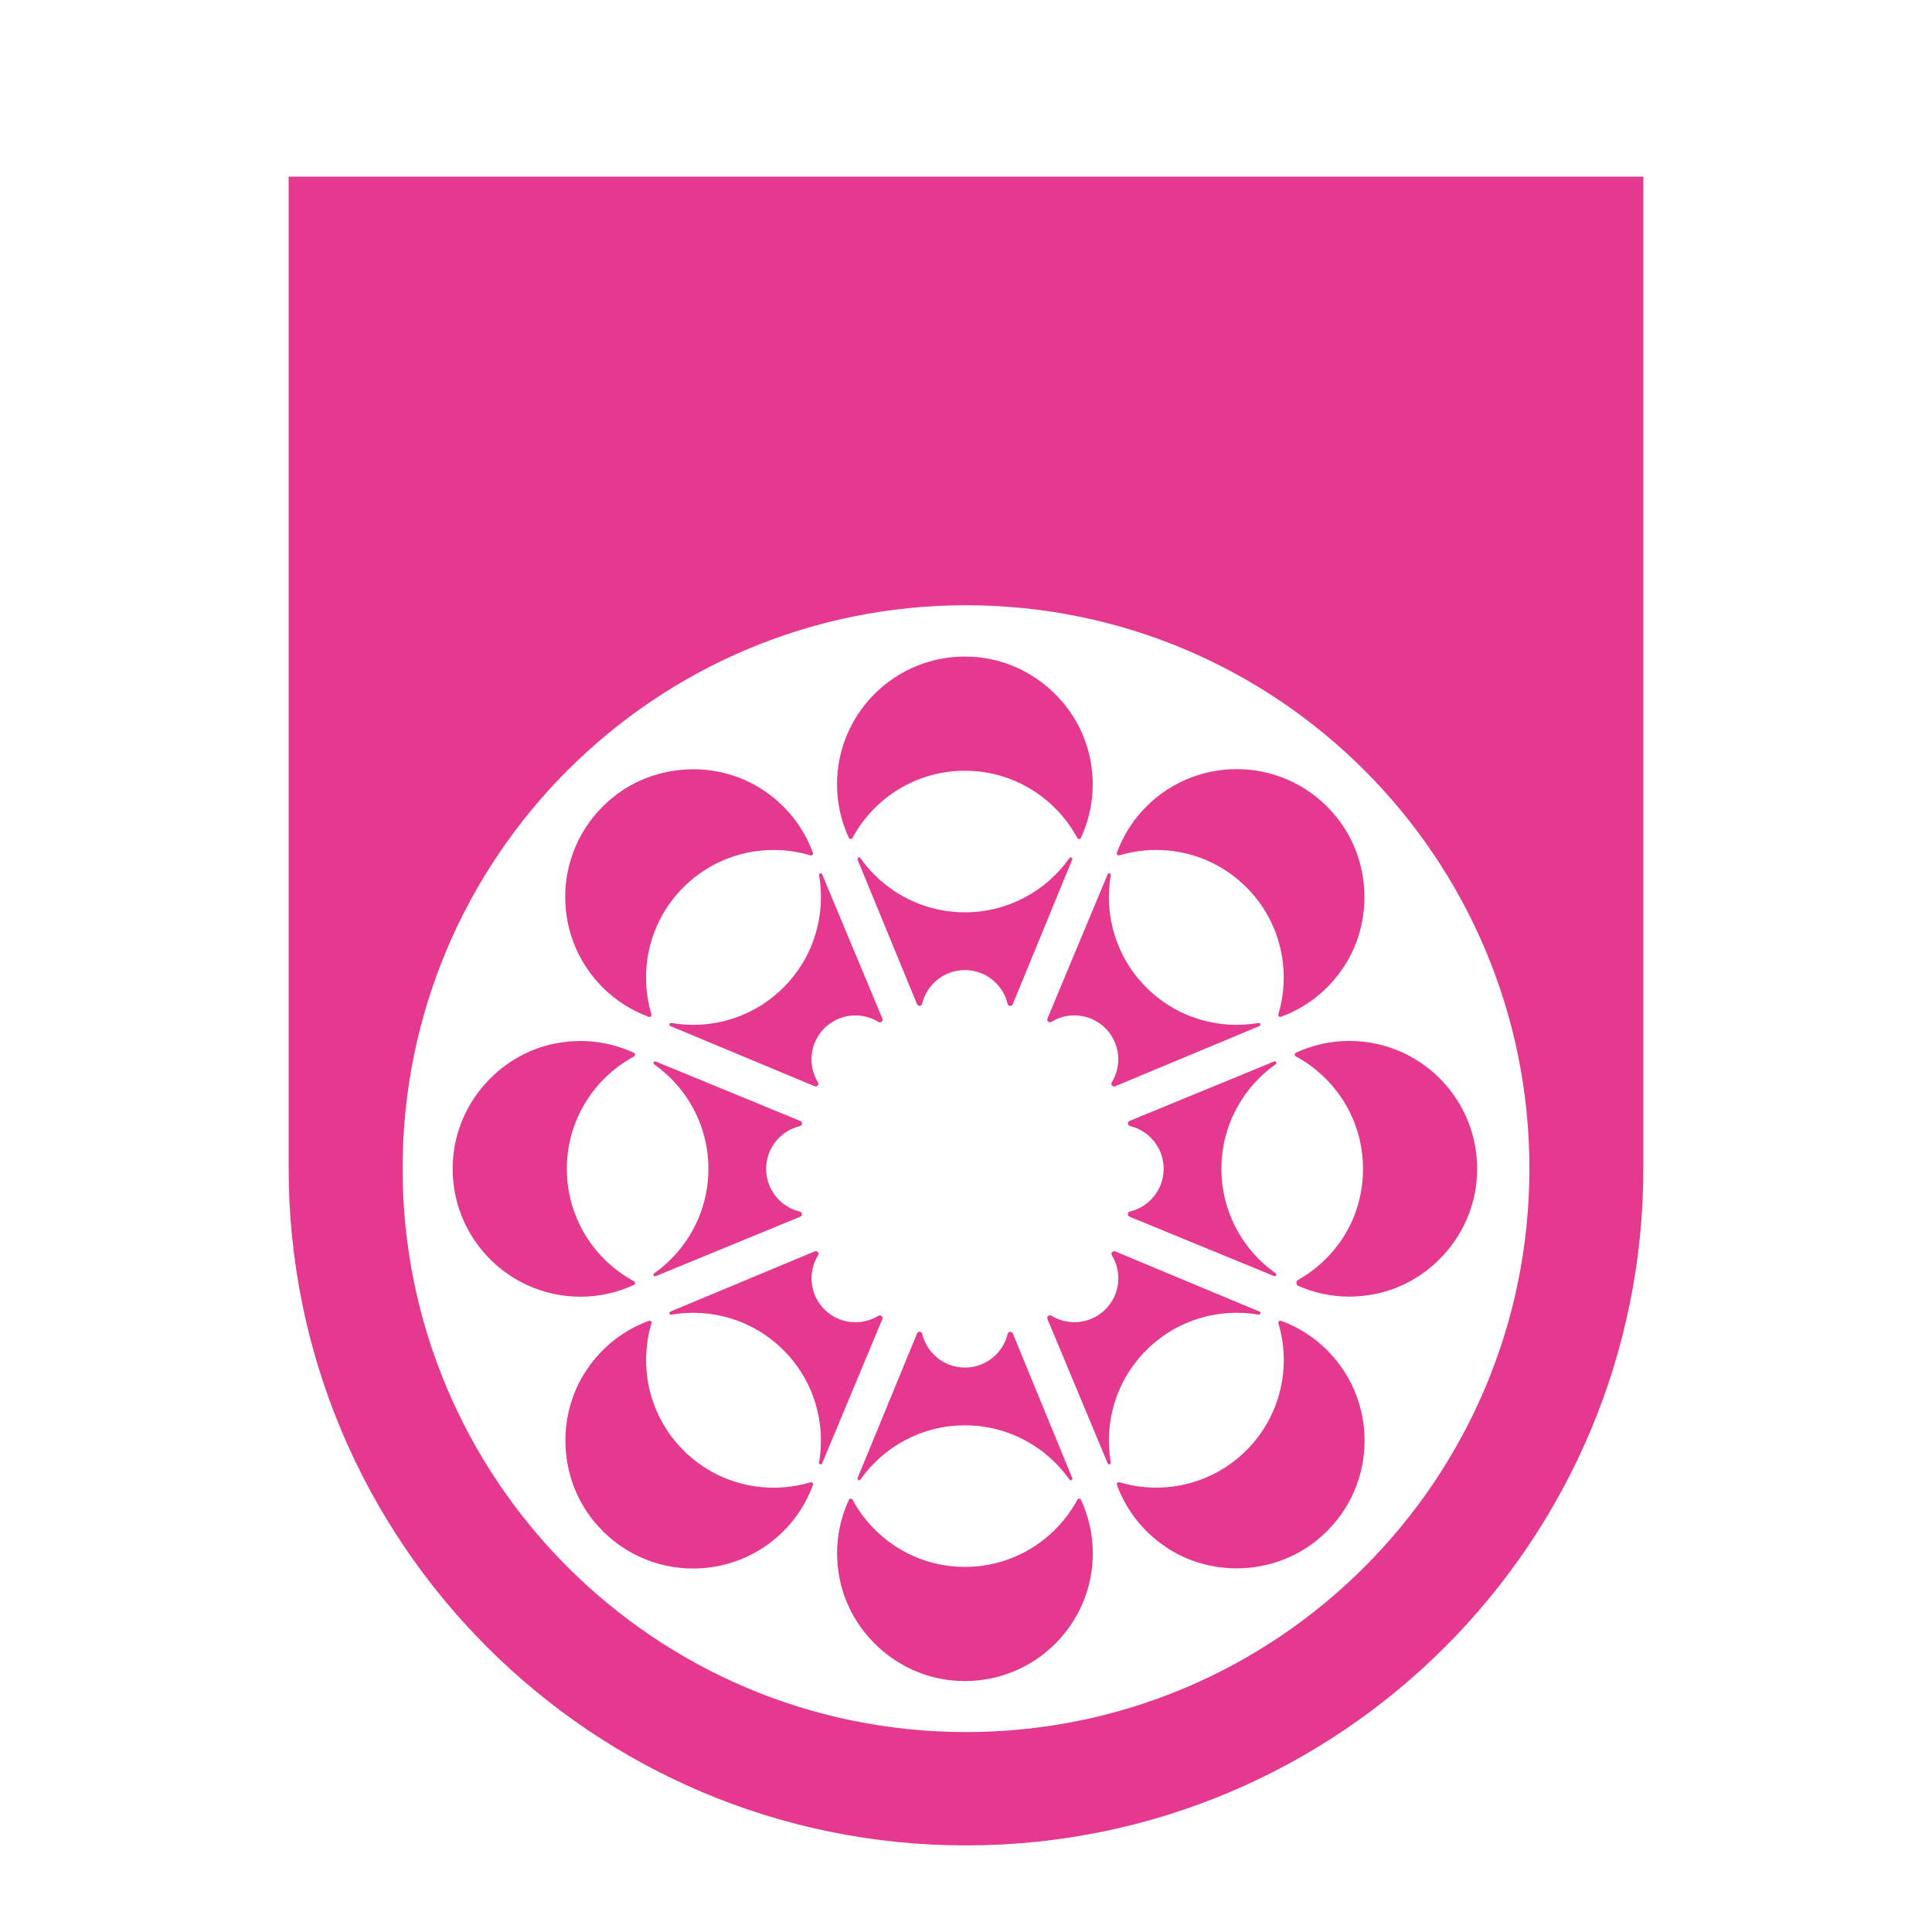
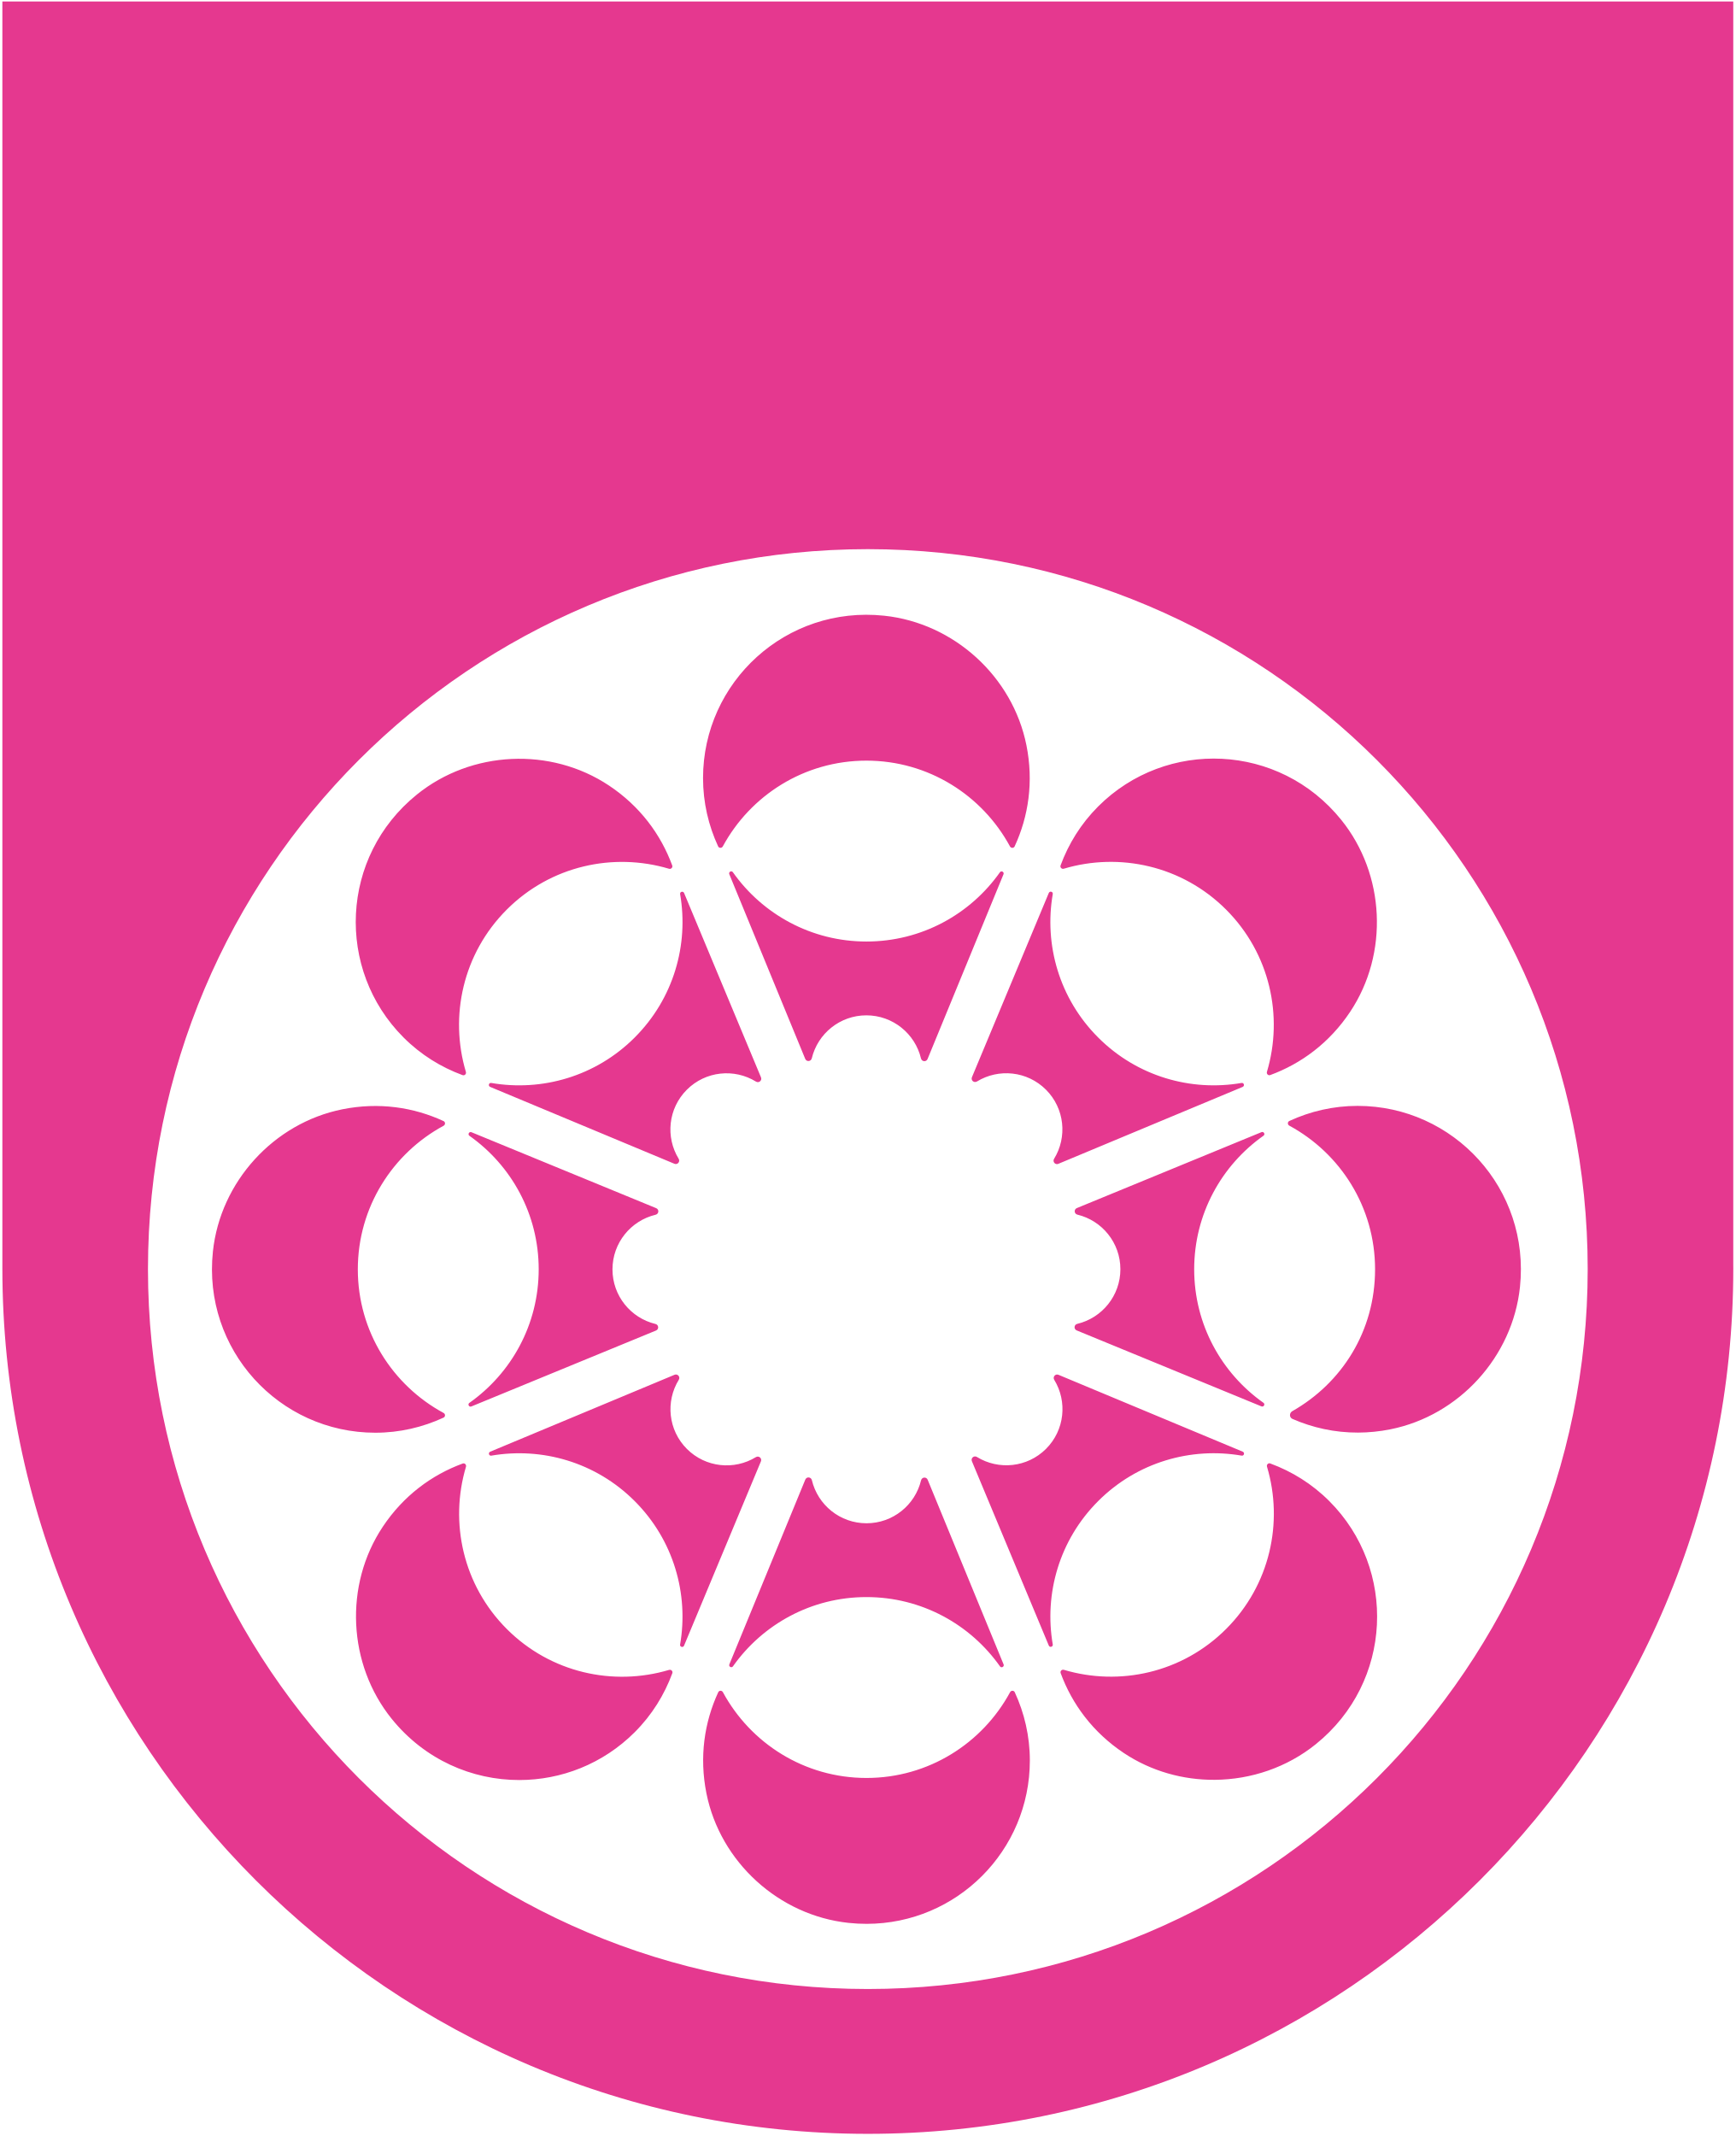
- <svg xmlns="http://www.w3.org/2000/svg" width="1024" height="1024" viewBox="0 0 1024 1024">
-   <path id="Path" fill="#e5388f" stroke="none" d="M 512 978.105 C 313.721 978.105 152.982 817.367 152.982 619.088 C 152.982 618.617 152.996 618.13 152.982 617.66 L 152.982 93.625 L 871.004 93.625 L 871.004 617.66 C 871.004 618.13 871.018 618.603 871.018 619.088 C 871.018 817.367 710.279 978.105 512 978.105 Z M 512 918.029 C 676.923 918.029 810.619 784.331 810.619 619.408 C 810.619 454.485 676.923 320.787 512 320.787 C 347.077 320.787 213.381 454.485 213.381 619.408 C 213.381 784.331 347.077 918.029 512 918.029 Z M 511.551 891 C 509.059 891.004 506.536 890.872 503.988 890.6 C 475.107 887.515 450.76 865.373 445.053 836.9 C 442.013 821.735 444.199 807.352 449.941 794.934 C 450.315 794.116 451.452 794.124 451.879 794.906 C 463.337 816.081 485.686 830.49 511.447 830.49 C 537.208 830.49 559.555 816.081 571.014 794.906 C 571.44 794.124 572.578 794.125 572.951 794.934 C 576.934 803.547 579.209 813.12 579.209 823.236 C 579.209 860.63 548.926 890.946 511.551 891 Z M 367.439 831.35 C 347.806 831.365 328.167 822.901 314.486 805.957 C 296.246 783.352 294.681 750.469 310.779 726.299 C 319.349 713.418 331.083 704.787 343.928 700.066 C 344.763 699.764 345.555 700.557 345.297 701.41 C 338.417 724.487 344.025 750.488 362.248 768.711 C 380.471 786.934 406.472 792.542 429.549 785.662 L 429.559 785.67 C 430.412 785.412 431.203 786.203 430.9 787.039 C 427.62 795.964 422.466 804.339 415.301 811.504 C 402.084 824.721 384.763 831.336 367.439 831.35 Z M 656.008 831.258 C 642.805 831.373 629.558 827.708 618.225 820.162 C 605.344 811.584 596.712 799.849 591.992 787.004 C 591.69 786.168 592.481 785.377 593.334 785.635 C 616.411 792.515 642.412 786.907 660.635 768.684 C 678.858 750.461 684.468 724.45 677.588 701.373 C 677.33 700.52 678.121 699.729 678.957 700.031 L 678.957 700.041 C 687.882 703.321 696.255 708.476 703.42 715.641 C 731.617 743.837 729.767 790.693 697.881 816.445 C 685.876 826.141 670.971 831.127 656.008 831.258 Z M 567.514 784.576 C 567.266 784.578 567.012 784.467 566.826 784.203 C 554.559 766.816 534.328 755.457 511.43 755.457 C 488.54 755.457 468.316 766.807 456.049 784.186 C 455.453 785.021 454.173 784.293 454.564 783.342 L 486.059 706.734 C 486.601 705.419 488.458 705.578 488.787 706.965 C 491.232 717.214 500.442 724.842 511.447 724.842 C 522.434 724.842 531.626 717.24 534.088 707.018 L 534.096 707.018 C 534.425 705.64 536.284 705.481 536.826 706.797 L 568.311 783.369 C 568.579 784.023 568.059 784.571 567.514 784.576 Z M 435.027 776.141 C 434.531 776.169 434.016 775.78 434.127 775.146 C 437.745 754.177 431.471 731.828 415.283 715.641 C 399.105 699.453 376.773 693.186 355.812 696.795 C 354.799 696.973 354.408 695.55 355.359 695.15 L 431.799 663.256 C 433.114 662.705 434.315 664.128 433.568 665.346 C 428.048 674.315 429.167 686.226 436.945 694.004 C 444.715 701.773 456.591 702.902 465.561 697.408 L 465.551 697.418 C 466.76 696.671 468.192 697.872 467.641 699.188 L 435.764 775.6 C 435.617 775.956 435.325 776.123 435.027 776.141 Z M 587.811 776.096 C 587.511 776.079 587.218 775.911 587.068 775.555 L 555.174 699.115 C 554.623 697.8 556.044 696.601 557.262 697.348 C 566.24 702.868 578.152 701.747 585.93 693.969 C 593.699 686.199 594.819 674.323 589.334 665.354 C 588.587 664.136 589.788 662.714 591.104 663.266 L 667.516 695.143 C 668.467 695.543 668.076 696.965 667.062 696.787 C 646.093 693.169 623.755 699.445 607.559 715.633 C 591.371 731.811 585.104 754.141 588.713 775.102 C 588.824 775.735 588.309 776.124 587.811 776.096 Z M 307.686 687.285 C 267.808 687.276 235.977 652.83 240.324 612.072 C 243.4 583.191 265.551 558.843 294.023 553.127 C 309.189 550.087 323.572 552.273 335.99 558.016 C 336.808 558.389 336.8 559.526 336.018 559.953 C 314.843 571.411 300.434 593.76 300.434 619.521 C 300.434 645.283 314.843 667.63 336.018 679.088 C 336.8 679.515 336.799 680.652 335.99 681.025 C 327.376 685.008 317.802 687.285 307.686 687.285 Z M 715.34 687.23 C 705.659 687.256 696.478 685.201 688.148 681.559 C 686.797 680.963 686.787 679.078 688.076 678.35 C 708.566 666.705 722.416 645.238 722.416 619.477 C 722.416 593.715 708.006 571.368 686.832 559.91 C 686.05 559.483 686.05 558.346 686.859 557.973 C 695.473 553.99 705.046 551.713 715.162 551.713 C 755.036 551.717 786.862 586.162 782.516 626.926 C 779.44 655.807 757.289 680.154 728.816 685.861 C 724.244 686.778 719.74 687.219 715.34 687.23 Z M 347.203 676.459 C 346.438 676.468 345.972 675.423 346.711 674.902 C 364.107 662.635 375.467 642.403 375.467 619.504 C 375.467 596.614 364.115 576.39 346.736 564.123 C 345.901 563.527 346.631 562.248 347.582 562.639 L 424.189 594.133 C 425.505 594.675 425.346 596.534 423.959 596.863 L 423.949 596.871 C 413.7 599.316 406.072 608.524 406.072 619.529 C 406.072 630.516 413.674 639.71 423.896 642.172 C 425.274 642.501 425.435 644.358 424.119 644.9 L 347.547 676.387 C 347.428 676.436 347.312 676.458 347.203 676.459 Z M 675.611 676.424 C 675.502 676.423 675.386 676.398 675.268 676.35 L 598.66 644.855 C 597.345 644.313 597.504 642.456 598.891 642.127 C 609.14 639.682 616.768 630.456 616.768 619.469 C 616.768 608.482 609.166 599.288 598.943 596.826 C 597.565 596.497 597.407 594.64 598.723 594.098 L 675.293 562.611 C 676.244 562.22 676.973 563.5 676.129 564.096 L 676.129 564.088 C 658.742 576.355 647.381 596.596 647.381 619.486 C 647.381 642.376 658.733 662.598 676.111 674.865 C 676.843 675.386 676.377 676.433 675.611 676.424 Z M 590.439 575.863 C 589.398 575.853 588.641 574.68 589.271 573.652 C 594.792 564.683 593.673 552.772 585.895 544.994 C 578.125 537.225 566.249 536.103 557.279 541.588 L 557.279 541.58 C 556.061 542.327 554.64 541.126 555.191 539.811 L 587.068 463.398 C 587.468 462.447 588.891 462.838 588.713 463.852 C 585.095 484.821 591.362 507.17 607.559 523.357 C 623.737 539.545 646.066 545.812 667.027 542.203 C 668.041 542.025 668.432 543.448 667.48 543.848 L 591.041 575.742 C 590.835 575.828 590.632 575.865 590.439 575.863 Z M 432.346 575.838 C 432.153 575.84 431.952 575.801 431.746 575.715 L 355.334 543.838 C 354.383 543.447 354.774 542.025 355.787 542.203 C 376.757 545.821 399.095 539.545 415.291 523.357 L 415.291 523.348 C 431.478 507.169 437.746 484.84 434.137 463.879 C 433.959 462.866 435.381 462.475 435.781 463.426 L 467.676 539.865 C 468.227 541.181 466.804 542.38 465.586 541.633 C 456.608 536.113 444.696 537.234 436.918 545.012 C 429.149 552.781 428.029 564.656 433.514 573.625 C 434.144 574.653 433.388 575.827 432.346 575.838 Z M 344.201 539.021 C 344.1 539.016 343.997 538.995 343.893 538.957 L 343.883 538.957 C 334.967 535.677 326.585 530.522 319.42 523.357 C 291.223 495.161 293.072 448.295 324.967 422.543 C 347.563 404.302 380.455 402.737 404.625 418.836 C 417.506 427.405 426.135 439.139 430.855 451.984 C 431.158 452.82 430.367 453.611 429.514 453.354 C 406.437 446.473 380.436 452.082 362.213 470.305 C 343.99 488.537 338.381 514.539 345.262 537.615 C 345.487 538.362 344.909 539.061 344.201 539.021 Z M 678.621 538.994 C 677.913 539.034 677.335 538.335 677.561 537.588 C 684.441 514.511 678.832 488.51 660.609 470.287 C 642.386 452.064 616.375 446.456 593.299 453.336 C 592.445 453.594 591.655 452.802 591.957 451.967 C 595.237 443.051 600.394 434.669 607.559 427.504 C 635.764 399.298 682.635 401.157 708.379 433.061 C 726.62 455.657 728.177 488.529 712.078 512.699 C 703.5 525.58 691.775 534.211 678.93 538.932 C 678.825 538.969 678.722 538.989 678.621 538.994 Z M 535.445 533.168 C 534.834 533.161 534.227 532.77 534.053 532.033 C 531.608 521.784 522.38 514.156 511.393 514.156 C 500.405 514.156 491.214 521.758 488.752 531.98 C 488.423 533.358 486.566 533.517 486.023 532.201 L 454.537 455.629 C 454.146 454.678 455.426 453.948 456.021 454.793 C 468.289 472.18 488.53 483.541 511.42 483.541 C 534.31 483.541 554.534 472.191 566.801 454.812 L 566.791 454.812 C 567.387 453.977 568.667 454.705 568.275 455.656 L 536.781 532.264 C 536.527 532.88 535.985 533.174 535.445 533.168 Z M 571.959 444.678 C 571.575 444.68 571.182 444.483 570.969 444.092 C 559.51 422.917 537.164 408.508 511.402 408.508 C 485.641 408.508 463.294 422.917 451.836 444.092 C 451.409 444.874 450.27 444.873 449.896 444.064 C 445.914 435.451 443.639 425.878 443.639 415.762 C 443.639 375.884 478.085 344.052 518.842 348.398 C 547.723 351.474 572.071 373.616 577.787 402.098 C 580.836 417.263 578.649 431.646 572.906 444.064 C 572.72 444.473 572.343 444.676 571.959 444.678 Z" />
+ <svg xmlns="http://www.w3.org/2000/svg" width="720" height="886" viewBox="0 0 720 886">
+   <path id="Path" fill="#e5388f" stroke="none" d="M 360 885.105 C 161.721 885.105 0.982 724.367 0.982 526.088 C 0.982 525.617 0.996 525.13 0.982 524.66 L 0.982 0.625 L 719.004 0.625 L 719.004 524.66 C 719.004 525.13 719.018 525.603 719.018 526.088 C 719.018 724.367 558.279 885.105 360 885.105 Z M 360 825.029 C 524.923 825.029 658.619 691.331 658.619 526.408 C 658.619 361.485 524.923 227.787 360 227.787 C 195.077 227.787 61.381 361.485 61.381 526.408 C 61.381 691.331 195.077 825.029 360 825.029 Z M 359.551 798 C 357.059 798.004 354.536 797.872 351.988 797.6 C 323.107 794.515 298.76 772.373 293.053 743.9 C 290.013 728.735 292.199 714.352 297.941 701.934 C 298.315 701.116 299.452 701.124 299.879 701.906 C 311.337 723.081 333.686 737.49 359.447 737.49 C 385.208 737.49 407.555 723.081 419.014 701.906 C 419.44 701.124 420.578 701.125 420.951 701.934 C 424.934 710.547 427.209 720.12 427.209 730.236 C 427.209 767.63 396.926 797.946 359.551 798 Z M 215.439 738.35 C 195.806 738.365 176.167 729.901 162.486 712.957 C 144.246 690.352 142.681 657.469 158.779 633.299 C 167.349 620.418 179.083 611.787 191.928 607.066 C 192.763 606.764 193.555 607.557 193.297 608.41 C 186.417 631.487 192.025 657.488 210.248 675.711 C 228.471 693.934 254.472 699.542 277.549 692.662 L 277.559 692.67 C 278.412 692.412 279.203 693.203 278.9 694.039 C 275.62 702.964 270.466 711.339 263.301 718.504 C 250.084 731.721 232.763 738.336 215.439 738.35 Z M 504.008 738.258 C 490.805 738.373 477.558 734.708 466.225 727.162 C 453.344 718.584 444.712 706.849 439.992 694.004 C 439.69 693.168 440.481 692.377 441.334 692.635 C 464.411 699.515 490.412 693.907 508.635 675.684 C 526.858 657.461 532.468 631.45 525.588 608.373 C 525.33 607.52 526.121 606.729 526.957 607.031 L 526.957 607.041 C 535.882 610.321 544.255 615.476 551.42 622.641 C 579.617 650.837 577.767 697.693 545.881 723.445 C 533.876 733.141 518.971 738.127 504.008 738.258 Z M 415.514 691.576 C 415.266 691.578 415.012 691.467 414.826 691.203 C 402.559 673.816 382.328 662.457 359.43 662.457 C 336.54 662.457 316.316 673.807 304.049 691.186 C 303.453 692.021 302.173 691.293 302.564 690.342 L 334.059 613.734 C 334.601 612.419 336.458 612.578 336.787 613.965 C 339.232 624.214 348.442 631.842 359.447 631.842 C 370.434 631.842 379.626 624.24 382.088 614.018 L 382.096 614.018 C 382.425 612.64 384.284 612.481 384.826 613.797 L 416.311 690.369 C 416.579 691.023 416.059 691.571 415.514 691.576 Z M 283.027 683.141 C 282.531 683.169 282.016 682.78 282.127 682.146 C 285.745 661.177 279.471 638.828 263.283 622.641 C 247.105 606.453 224.773 600.186 203.812 603.795 C 202.799 603.973 202.408 602.55 203.359 602.15 L 279.799 570.256 C 281.114 569.705 282.315 571.128 281.568 572.346 C 276.048 581.315 277.167 593.226 284.945 601.004 C 292.715 608.773 304.591 609.902 313.561 604.408 L 313.551 604.418 C 314.76 603.671 316.192 604.872 315.641 606.188 L 283.764 682.6 C 283.617 682.956 283.325 683.123 283.027 683.141 Z M 435.811 683.096 C 435.511 683.079 435.218 682.911 435.068 682.555 L 403.174 606.115 C 402.623 604.8 404.044 603.601 405.262 604.348 C 414.24 609.868 426.152 608.747 433.93 600.969 C 441.699 593.199 442.819 581.323 437.334 572.354 C 436.587 571.136 437.788 569.714 439.104 570.266 L 515.516 602.143 C 516.467 602.543 516.076 603.965 515.062 603.787 C 494.093 600.169 471.755 606.445 455.559 622.633 C 439.371 638.811 433.104 661.141 436.713 682.102 C 436.824 682.735 436.309 683.124 435.811 683.096 Z M 155.686 594.285 C 115.808 594.276 83.977 559.83 88.324 519.072 C 91.4 490.191 113.551 465.843 142.023 460.127 C 157.189 457.087 171.572 459.273 183.99 465.016 C 184.808 465.389 184.8 466.526 184.018 466.953 C 162.843 478.411 148.434 500.76 148.434 526.521 C 148.434 552.283 162.843 574.63 184.018 586.088 C 184.8 586.515 184.799 587.652 183.99 588.025 C 175.376 592.008 165.802 594.285 155.686 594.285 Z M 563.34 594.23 C 553.659 594.256 544.478 592.201 536.148 588.559 C 534.797 587.963 534.787 586.078 536.076 585.35 C 556.566 573.705 570.416 552.238 570.416 526.477 C 570.416 500.715 556.006 478.368 534.832 466.91 C 534.05 466.483 534.05 465.346 534.859 464.973 C 543.473 460.99 553.046 458.713 563.162 458.713 C 603.036 458.717 634.862 493.162 630.516 533.926 C 627.44 562.807 605.289 587.154 576.816 592.861 C 572.244 593.778 567.74 594.219 563.34 594.23 Z M 195.203 583.459 C 194.438 583.468 193.972 582.423 194.711 581.902 C 212.107 569.635 223.467 549.403 223.467 526.504 C 223.467 503.614 212.115 483.39 194.736 471.123 C 193.901 470.527 194.631 469.248 195.582 469.639 L 272.189 501.133 C 273.505 501.675 273.346 503.534 271.959 503.863 L 271.949 503.871 C 261.7 506.316 254.072 515.524 254.072 526.529 C 254.072 537.516 261.674 546.71 271.896 549.172 C 273.274 549.501 273.435 551.358 272.119 551.9 L 195.547 583.387 C 195.428 583.436 195.312 583.458 195.203 583.459 Z M 523.611 583.424 C 523.502 583.423 523.386 583.398 523.268 583.35 L 446.66 551.855 C 445.345 551.313 445.504 549.456 446.891 549.127 C 457.14 546.682 464.768 537.456 464.768 526.469 C 464.768 515.482 457.166 506.288 446.943 503.826 C 445.565 503.497 445.407 501.64 446.723 501.098 L 523.293 469.611 C 524.244 469.22 524.973 470.5 524.129 471.096 L 524.129 471.088 C 506.742 483.355 495.381 503.596 495.381 526.486 C 495.381 549.376 506.733 569.598 524.111 581.865 C 524.843 582.386 524.377 583.433 523.611 583.424 Z M 438.439 482.863 C 437.398 482.853 436.641 481.68 437.271 480.652 C 442.792 471.683 441.673 459.772 433.895 451.994 C 426.125 444.225 414.249 443.103 405.279 448.588 L 405.279 448.58 C 404.061 449.327 402.64 448.126 403.191 446.811 L 435.068 370.398 C 435.468 369.447 436.891 369.838 436.713 370.852 C 433.095 391.821 439.362 414.17 455.559 430.357 C 471.737 446.545 494.066 452.812 515.027 449.203 C 516.041 449.025 516.432 450.448 515.48 450.848 L 439.041 482.742 C 438.835 482.828 438.632 482.865 438.439 482.863 Z M 280.346 482.838 C 280.153 482.84 279.952 482.801 279.746 482.715 L 203.334 450.838 C 202.383 450.447 202.774 449.025 203.787 449.203 C 224.757 452.821 247.095 446.545 263.291 430.357 L 263.291 430.348 C 279.478 414.169 285.746 391.84 282.137 370.879 C 281.959 369.866 283.381 369.475 283.781 370.426 L 315.676 446.865 C 316.227 448.181 314.804 449.38 313.586 448.633 C 304.608 443.113 292.696 444.234 284.918 452.012 C 277.149 459.781 276.029 471.656 281.514 480.625 C 282.144 481.653 281.388 482.827 280.346 482.838 Z M 192.201 446.021 C 192.1 446.016 191.997 445.995 191.893 445.957 L 191.883 445.957 C 182.967 442.677 174.585 437.522 167.42 430.357 C 139.223 402.161 141.072 355.295 172.967 329.543 C 195.563 311.302 228.455 309.737 252.625 325.836 C 265.506 334.405 274.135 346.139 278.855 358.984 C 279.158 359.82 278.367 360.611 277.514 360.354 C 254.437 353.473 228.436 359.082 210.213 377.305 C 191.99 395.537 186.381 421.539 193.262 444.615 C 193.487 445.362 192.909 446.061 192.201 446.021 Z M 526.621 445.994 C 525.913 446.034 525.335 445.335 525.561 444.588 C 532.441 421.511 526.832 395.51 508.609 377.287 C 490.386 359.064 464.375 353.456 441.299 360.336 C 440.445 360.594 439.655 359.802 439.957 358.967 C 443.237 350.051 448.394 341.669 455.559 334.504 C 483.764 306.298 530.635 308.157 556.379 340.061 C 574.62 362.657 576.177 395.529 560.078 419.699 C 551.5 432.58 539.775 441.211 526.93 445.932 C 526.825 445.969 526.722 445.989 526.621 445.994 Z M 383.445 440.168 C 382.834 440.161 382.227 439.77 382.053 439.033 C 379.608 428.784 370.38 421.156 359.393 421.156 C 348.405 421.156 339.214 428.758 336.752 438.98 C 336.423 440.358 334.566 440.517 334.023 439.201 L 302.537 362.629 C 302.146 361.678 303.426 360.948 304.021 361.793 C 316.289 379.18 336.53 390.541 359.42 390.541 C 382.31 390.541 402.534 379.191 414.801 361.812 L 414.791 361.812 C 415.387 360.977 416.667 361.705 416.275 362.656 L 384.781 439.264 C 384.527 439.88 383.985 440.174 383.445 440.168 Z M 419.959 351.678 C 419.575 351.68 419.182 351.483 418.969 351.092 C 407.51 329.917 385.164 315.508 359.402 315.508 C 333.641 315.508 311.294 329.917 299.836 351.092 C 299.409 351.874 298.27 351.873 297.896 351.064 C 293.914 342.451 291.639 332.878 291.639 322.762 C 291.639 282.884 326.085 251.052 366.842 255.398 C 395.723 258.474 420.071 280.616 425.787 309.098 C 428.836 324.263 426.649 338.646 420.906 351.064 C 420.72 351.473 420.343 351.676 419.959 351.678 Z" />
</svg>
